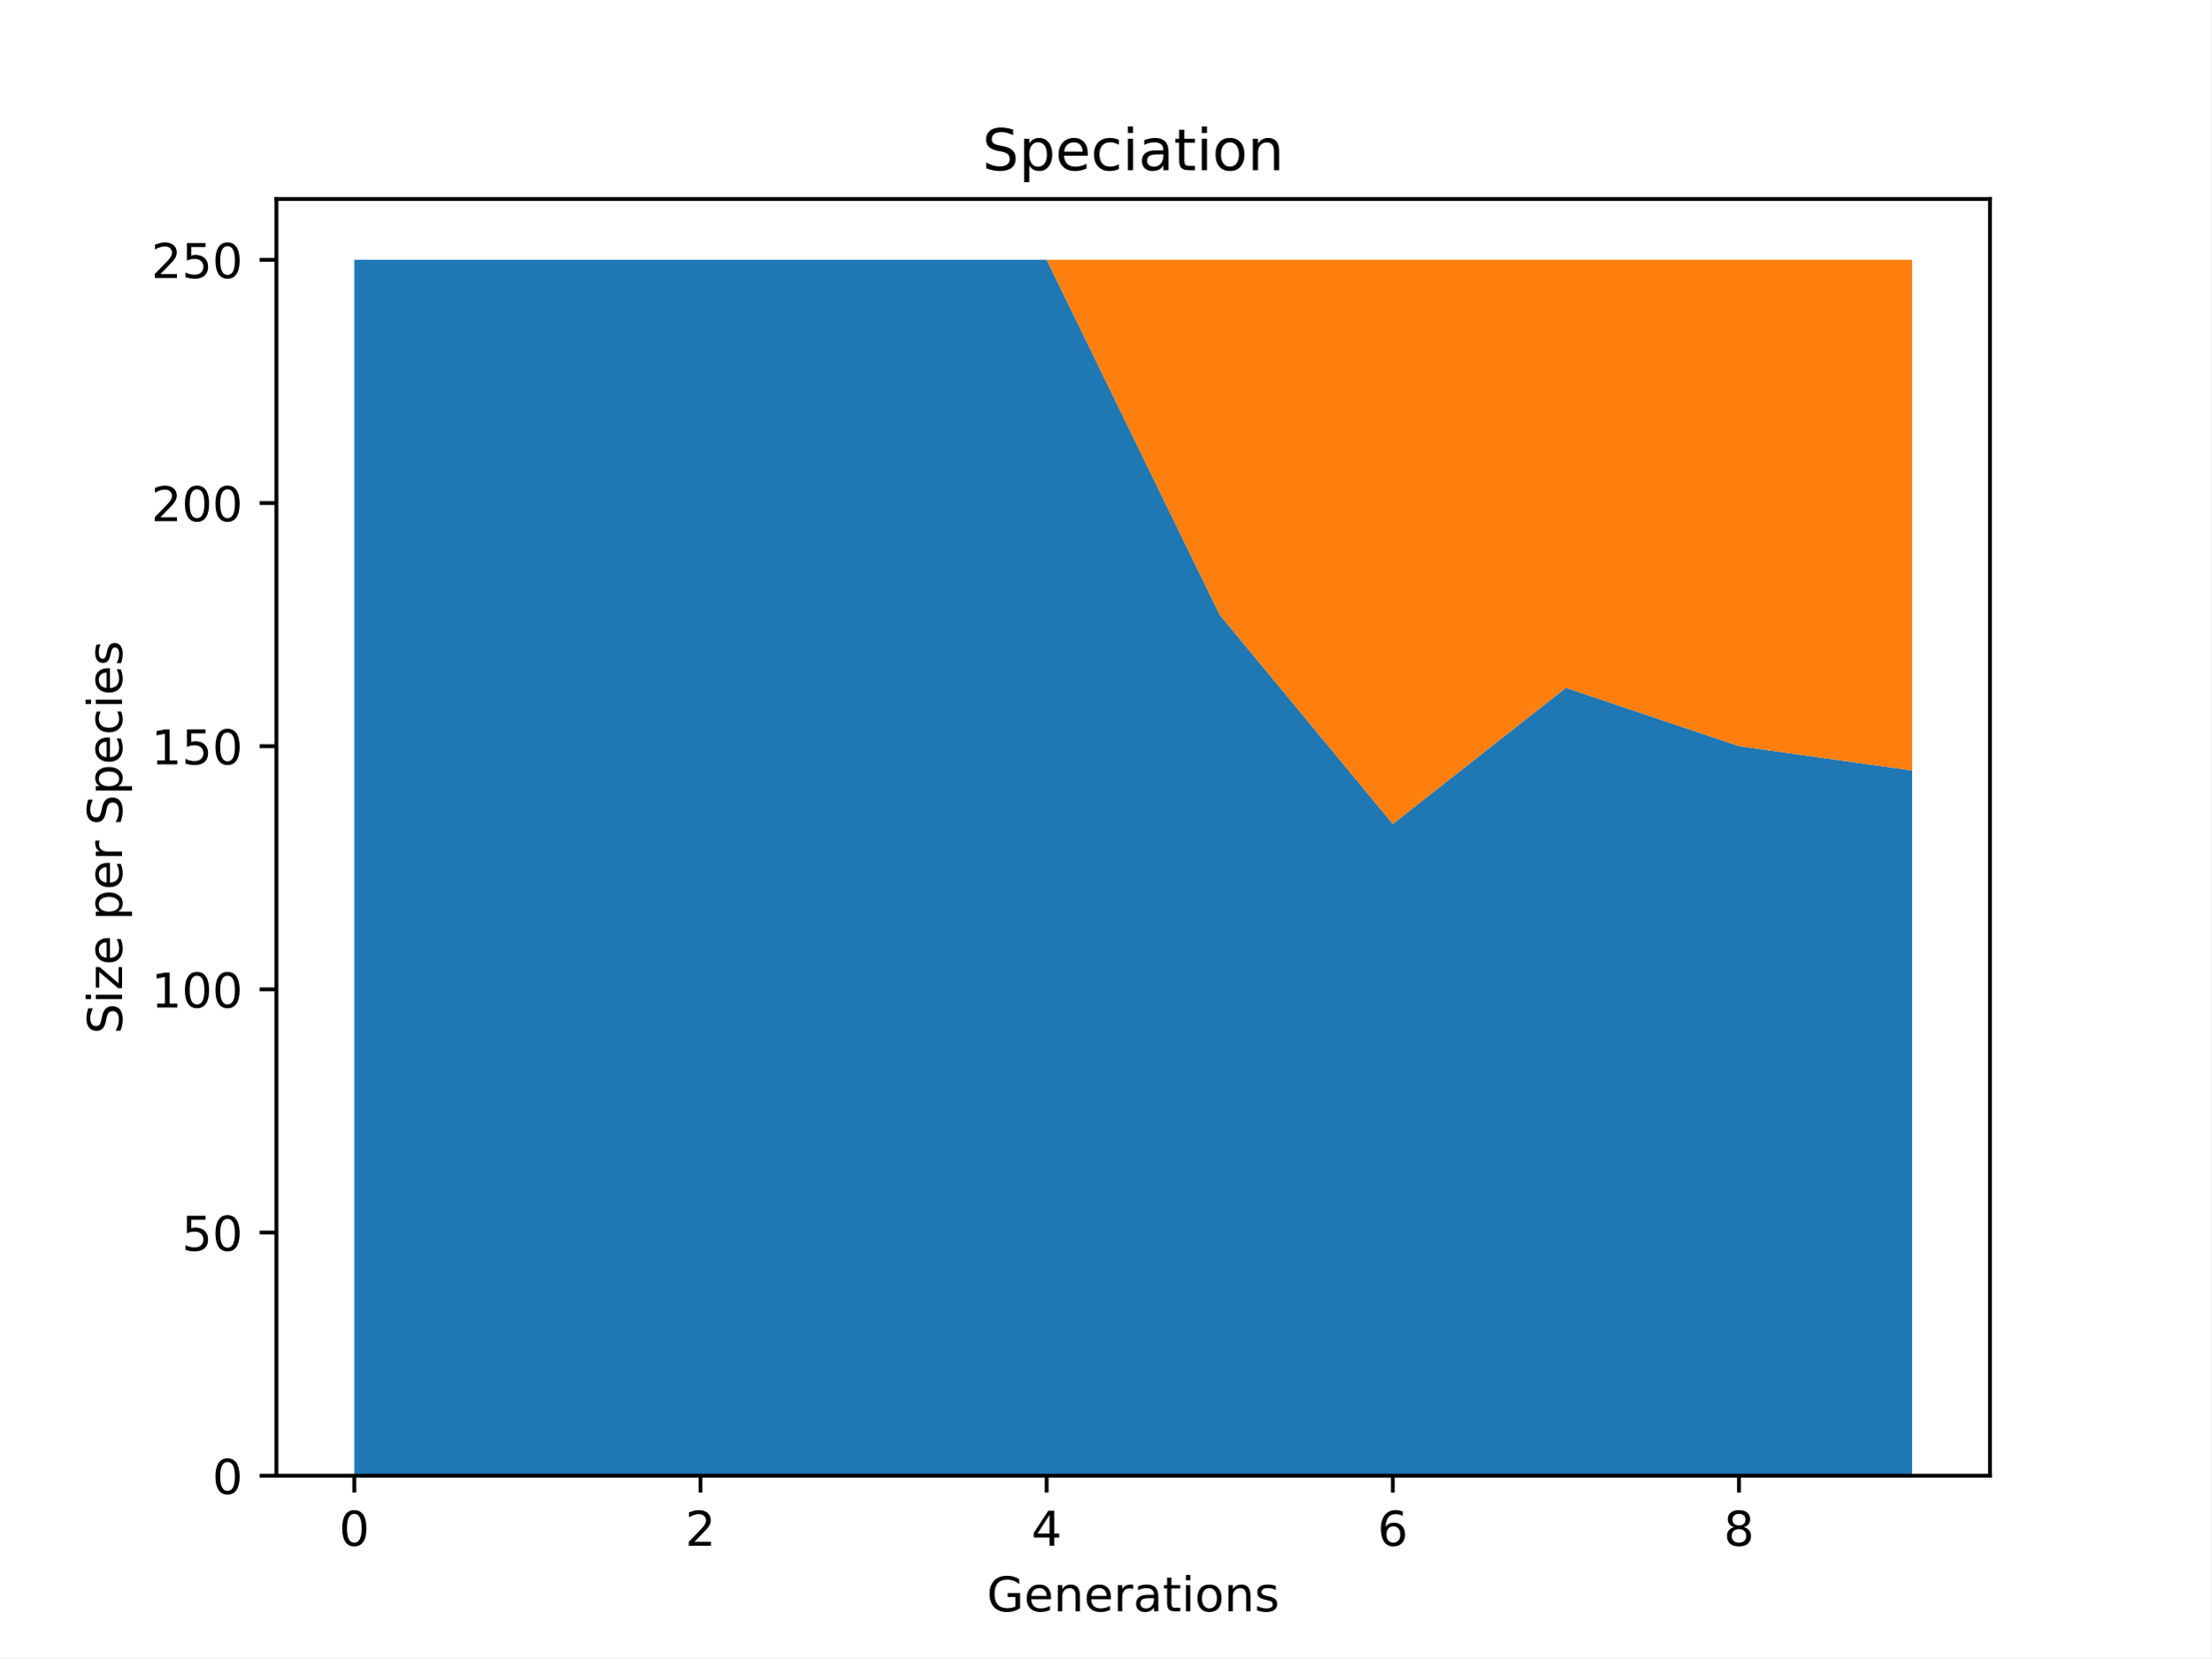
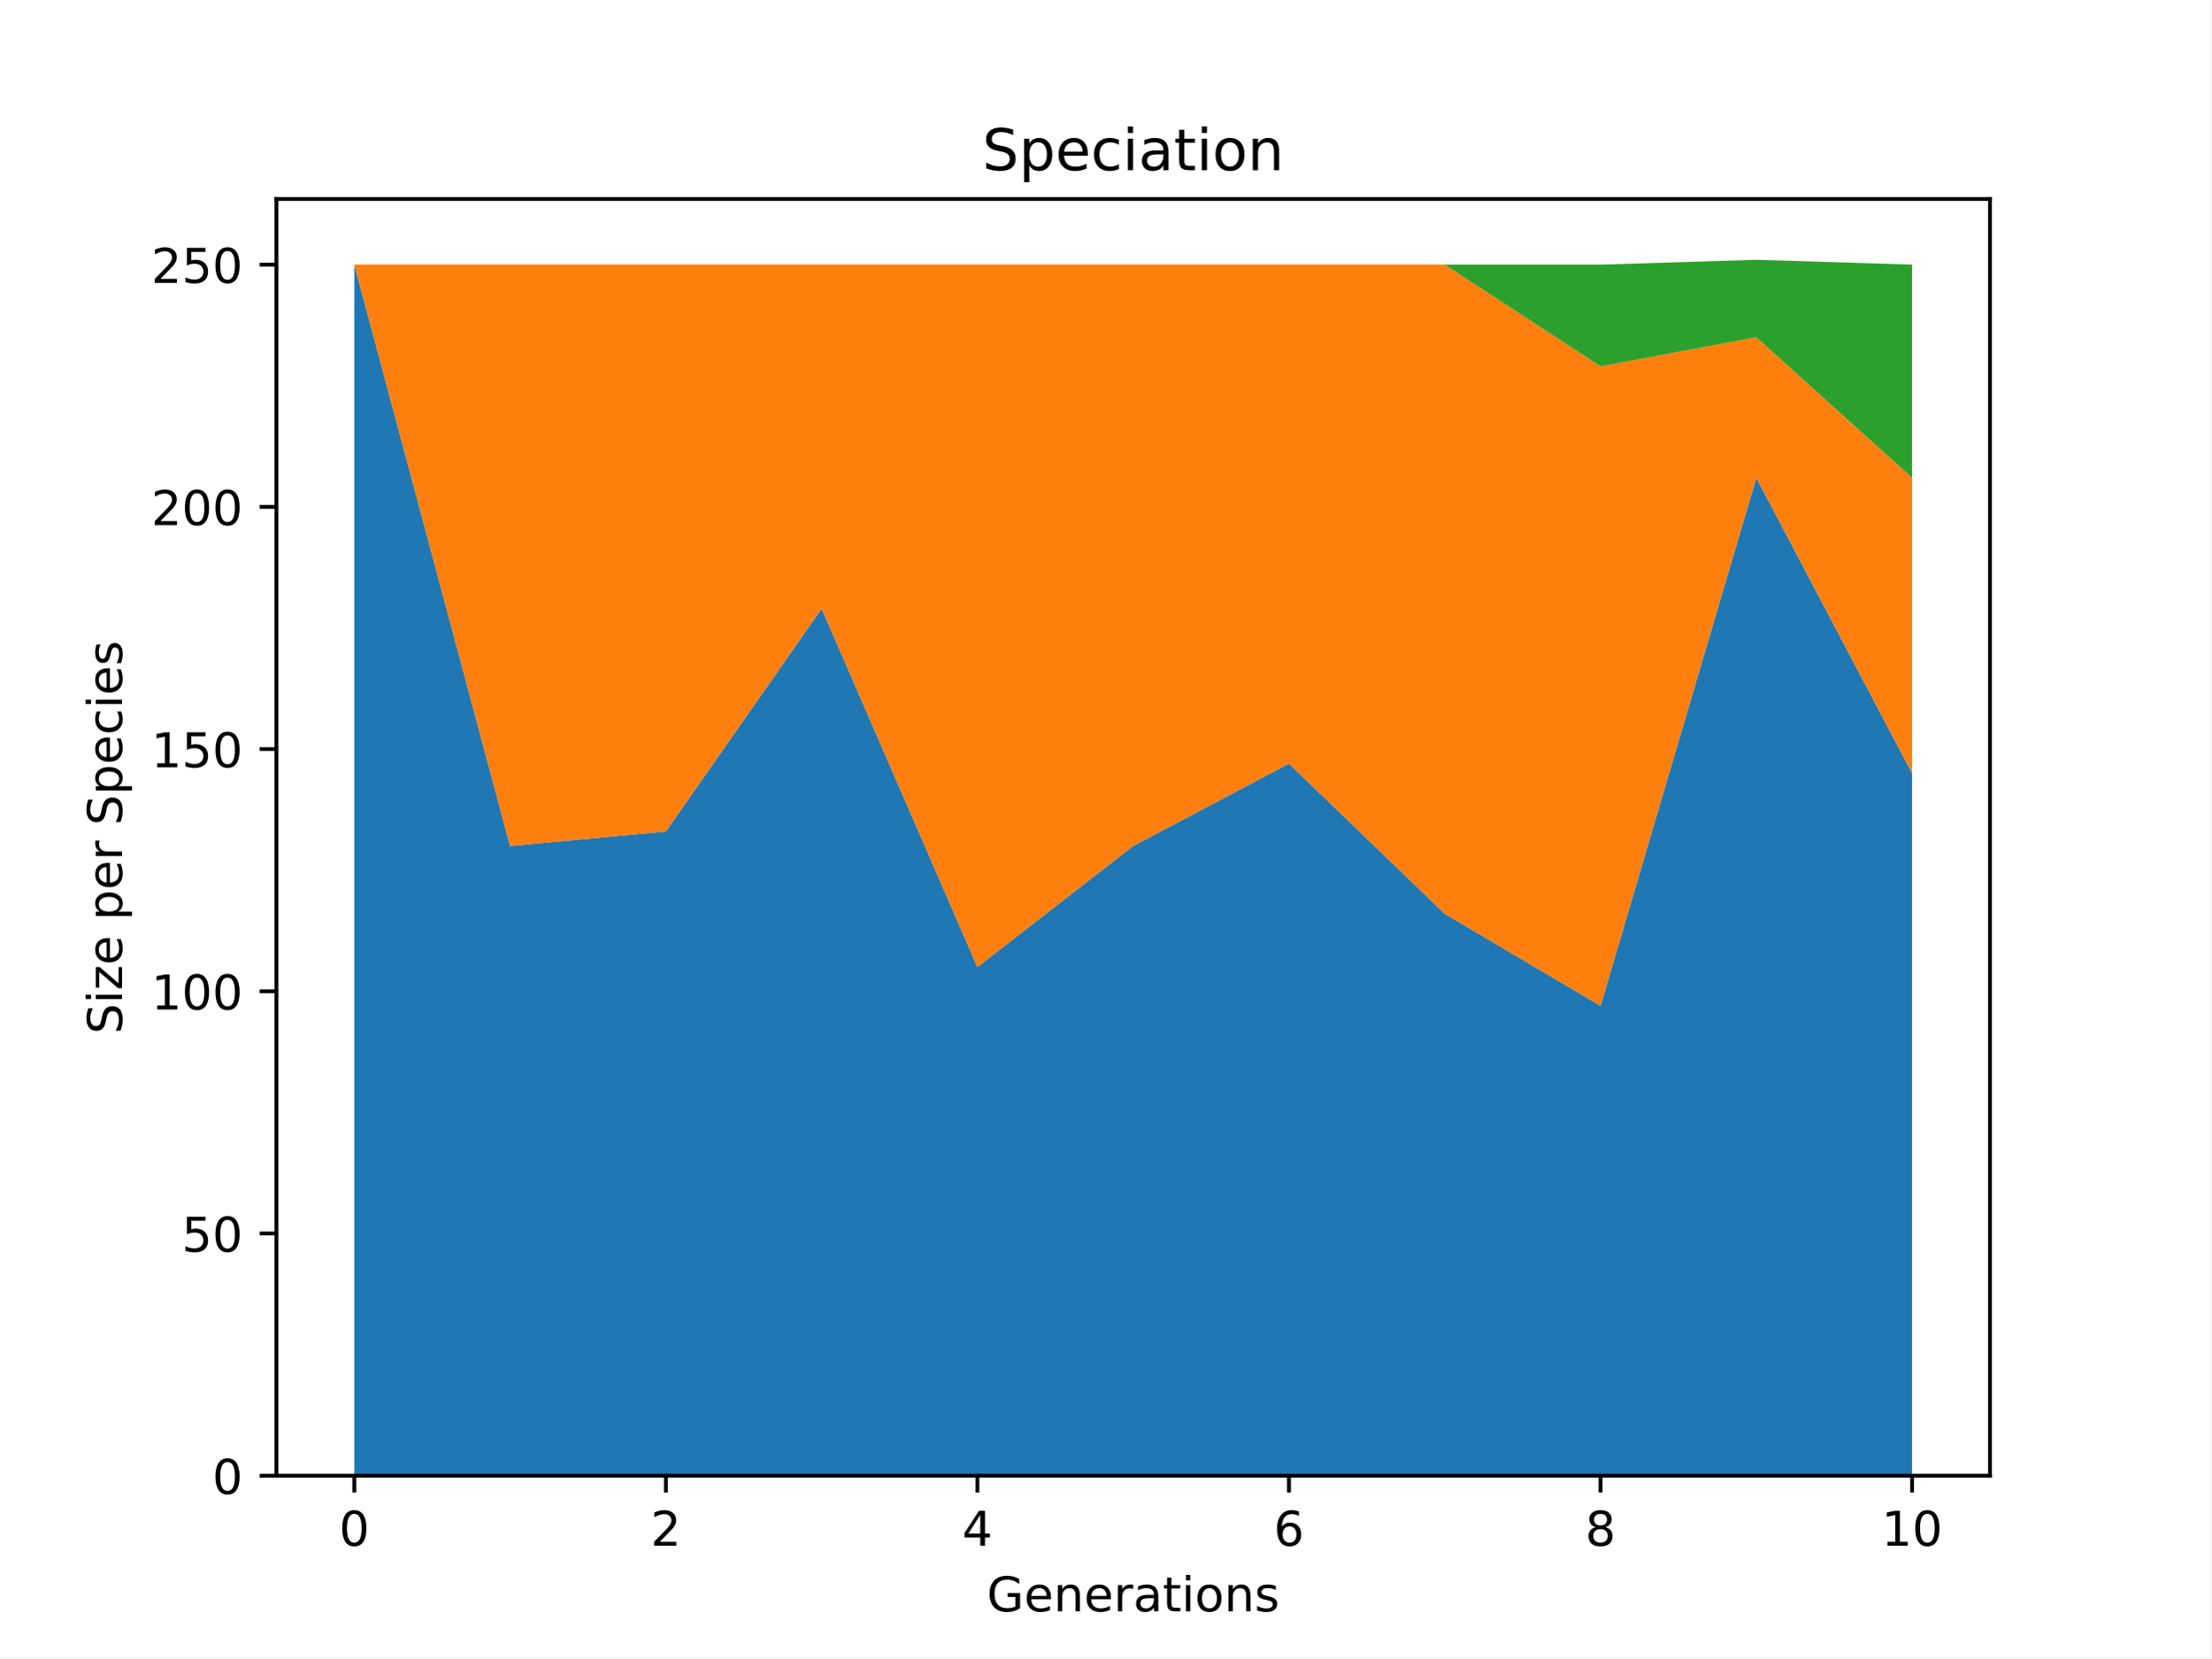
<svg xmlns="http://www.w3.org/2000/svg" xmlns:xlink="http://www.w3.org/1999/xlink" height="345.6pt" version="1.1" viewBox="0 0 460.8 345.6" width="460.8pt">
  <defs>
    <style type="text/css">*{stroke-linecap:butt;stroke-linejoin:round;}</style>
  </defs>
  <g id="figure_1">
    <g id="patch_1">
      <path d="M 0 345.6  L 460.8 345.6  L 460.8 0  L 0 0  z " style="fill:#ffffff;" />
    </g>
    <g id="axes_1">
      <g id="patch_2">
        <path d="M 57.6 307.584  L 414.72 307.584  L 414.72 41.472  L 57.6 41.472  z " style="fill:#ffffff;" />
      </g>
      <g id="PolyCollection_1">
-         <path clip-path="url(#pde741b2b13)" d="M 73.833 54.144  L 73.833 307.584  L 109.905 307.584  L 145.978 307.584  L 182.051 307.584  L 218.124 307.584  L 254.196 307.584  L 290.269 307.584  L 326.342 307.584  L 362.415 307.584  L 398.487 307.584  L 398.487 160.589  L 398.487 160.589  L 362.415 155.52  L 326.342 143.355  L 290.269 171.74  L 254.196 128.148  L 218.124 54.144  L 182.051 54.144  L 145.978 54.144  L 109.905 54.144  L 73.833 54.144  z " style="fill:#1f77b4;" />
+         <path clip-path="url(#pfbee360bfa)" d="M 73.833 55.154  L 73.833 307.584  L 106.298 307.584  L 138.764 307.584  L 171.229 307.584  L 203.695 307.584  L 236.16 307.584  L 268.625 307.584  L 301.091 307.584  L 333.556 307.584  L 366.022 307.584  L 398.487 307.584  L 398.487 161.174  L 398.487 161.174  L 366.022 99.581  L 333.556 209.641  L 301.091 190.456  L 268.625 159.155  L 236.16 176.32  L 203.695 201.563  L 171.229 126.844  L 138.764 173.291  L 106.298 176.32  L 73.833 55.154  z " style="fill:#1f77b4;" />
      </g>
      <g id="PolyCollection_2">
-         <path clip-path="url(#pde741b2b13)" d="M 73.833 54.144  L 73.833 54.144  L 109.905 54.144  L 145.978 54.144  L 182.051 54.144  L 218.124 54.144  L 254.196 128.148  L 290.269 171.74  L 326.342 143.355  L 362.415 155.52  L 398.487 160.589  L 398.487 54.144  L 398.487 54.144  L 362.415 54.144  L 326.342 54.144  L 290.269 54.144  L 254.196 54.144  L 218.124 54.144  L 182.051 54.144  L 145.978 54.144  L 109.905 54.144  L 73.833 54.144  z " style="fill:#ff7f0e;" />
+         <path clip-path="url(#pfbee360bfa)" d="M 73.833 55.154  L 73.833 55.154  L 106.298 176.32  L 138.764 173.291  L 171.229 126.844  L 203.695 201.563  L 236.16 176.32  L 268.625 159.155  L 301.091 190.456  L 333.556 209.641  L 366.022 99.581  L 398.487 161.174  L 398.487 99.581  L 398.487 99.581  L 366.022 70.3  L 333.556 76.358  L 301.091 55.154  L 268.625 55.154  L 236.16 55.154  L 203.695 55.154  L 171.229 55.154  L 138.764 55.154  L 106.298 55.154  L 73.833 55.154  z " style="fill:#ff7f0e;" />
+       </g>
+       <g id="PolyCollection_3">
+         <path clip-path="url(#pfbee360bfa)" d="M 73.833 55.154  L 73.833 55.154  L 106.298 55.154  L 138.764 55.154  L 171.229 55.154  L 203.695 55.154  L 236.16 55.154  L 268.625 55.154  L 301.091 55.154  L 333.556 76.358  L 366.022 70.3  L 398.487 99.581  L 398.487 55.154  L 398.487 55.154  L 366.022 54.144  L 333.556 55.154  L 301.091 55.154  L 268.625 55.154  L 236.16 55.154  L 203.695 55.154  L 171.229 55.154  L 138.764 55.154  L 106.298 55.154  L 73.833 55.154  z " style="fill:#2ca02c;" />
      </g>
      <g id="matplotlib.axis_1">
        <g id="xtick_1">
          <g id="line2d_1">
            <defs>
-               <path d="M 0 0  L 0 3.5  " id="me9ecb59b6e" style="stroke:#000000;stroke-width:0.8;" />
-             </defs>
-             <g>
-               <use style="stroke:#000000;stroke-width:0.8;" x="73.833" xlink:href="#me9ecb59b6e" y="307.584" />
+               <path d="M 0 0  L 0 3.5  " id="m54281fe380" style="stroke:#000000;stroke-width:0.8;" />
+             </defs>
+             <g>
+               <use style="stroke:#000000;stroke-width:0.8;" x="73.833" xlink:href="#m54281fe380" y="307.584" />
            </g>
          </g>
          <g id="text_1">
            <g transform="translate(70.65148 322.1824)scale(0.1 -0.1)">
              <defs>
                <path d="M 2034 4250  Q 1547 4250 1301 3770  Q 1056 3291 1056 2328  Q 1056 1369 1301 889  Q 1547 409 2034 409  Q 2525 409 2770 889  Q 3016 1369 3016 2328  Q 3016 3291 2770 3770  Q 2525 4250 2034 4250  z M 2034 4750  Q 2819 4750 3233 4129  Q 3647 3509 3647 2328  Q 3647 1150 3233 529  Q 2819 -91 2034 -91  Q 1250 -91 836 529  Q 422 1150 422 2328  Q 422 3509 836 4129  Q 1250 4750 2034 4750  z " id="DejaVuSans-30" transform="scale(0.015625)" />
              </defs>
              <use xlink:href="#DejaVuSans-30" />
            </g>
          </g>
        </g>
        <g id="xtick_2">
          <g id="line2d_2">
            <g>
-               <use style="stroke:#000000;stroke-width:0.8;" x="145.978" xlink:href="#me9ecb59b6e" y="307.584" />
+               <use style="stroke:#000000;stroke-width:0.8;" x="138.764" xlink:href="#m54281fe380" y="307.584" />
            </g>
          </g>
          <g id="text_2">
-             <g transform="translate(142.7969 322.1824)scale(0.1 -0.1)">
+             <g transform="translate(135.5824 322.1824)scale(0.1 -0.1)">
              <defs>
                <path d="M 1228 531  L 3431 531  L 3431 0  L 469 0  L 469 531  Q 828 903 1448 1529  Q 2069 2156 2228 2338  Q 2531 2678 2651 2914  Q 2772 3150 2772 3378  Q 2772 3750 2511 3984  Q 2250 4219 1831 4219  Q 1534 4219 1204 4116  Q 875 4013 500 3803  L 500 4441  Q 881 4594 1212 4672  Q 1544 4750 1819 4750  Q 2544 4750 2975 4387  Q 3406 4025 3406 3419  Q 3406 3131 3298 2873  Q 3191 2616 2906 2266  Q 2828 2175 2409 1742  Q 1991 1309 1228 531  z " id="DejaVuSans-32" transform="scale(0.015625)" />
              </defs>
              <use xlink:href="#DejaVuSans-32" />
            </g>
          </g>
        </g>
        <g id="xtick_3">
          <g id="line2d_3">
            <g>
-               <use style="stroke:#000000;stroke-width:0.8;" x="218.124" xlink:href="#me9ecb59b6e" y="307.584" />
+               <use style="stroke:#000000;stroke-width:0.8;" x="203.695" xlink:href="#m54281fe380" y="307.584" />
            </g>
          </g>
          <g id="text_3">
-             <g transform="translate(214.9424 322.1824)scale(0.1 -0.1)">
+             <g transform="translate(200.5133 322.1824)scale(0.1 -0.1)">
              <defs>
                <path d="M 2419 4116  L 825 1625  L 2419 1625  L 2419 4116  z M 2253 4666  L 3047 4666  L 3047 1625  L 3713 1625  L 3713 1100  L 3047 1100  L 3047 0  L 2419 0  L 2419 1100  L 313 1100  L 313 1709  L 2253 4666  z " id="DejaVuSans-34" transform="scale(0.015625)" />
              </defs>
              <use xlink:href="#DejaVuSans-34" />
            </g>
          </g>
        </g>
        <g id="xtick_4">
          <g id="line2d_4">
            <g>
-               <use style="stroke:#000000;stroke-width:0.8;" x="290.269" xlink:href="#me9ecb59b6e" y="307.584" />
+               <use style="stroke:#000000;stroke-width:0.8;" x="268.625" xlink:href="#m54281fe380" y="307.584" />
            </g>
          </g>
          <g id="text_4">
-             <g transform="translate(287.0878 322.1824)scale(0.1 -0.1)">
+             <g transform="translate(265.4442 322.1824)scale(0.1 -0.1)">
              <defs>
                <path d="M 2113 2584  Q 1688 2584 1439 2293  Q 1191 2003 1191 1497  Q 1191 994 1439 701  Q 1688 409 2113 409  Q 2538 409 2786 701  Q 3034 994 3034 1497  Q 3034 2003 2786 2293  Q 2538 2584 2113 2584  z M 3366 4563  L 3366 3988  Q 3128 4100 2886 4159  Q 2644 4219 2406 4219  Q 1781 4219 1451 3797  Q 1122 3375 1075 2522  Q 1259 2794 1537 2939  Q 1816 3084 2150 3084  Q 2853 3084 3261 2657  Q 3669 2231 3669 1497  Q 3669 778 3244 343  Q 2819 -91 2113 -91  Q 1303 -91 875 529  Q 447 1150 447 2328  Q 447 3434 972 4092  Q 1497 4750 2381 4750  Q 2619 4750 2861 4703  Q 3103 4656 3366 4563  z " id="DejaVuSans-36" transform="scale(0.015625)" />
              </defs>
              <use xlink:href="#DejaVuSans-36" />
            </g>
          </g>
        </g>
        <g id="xtick_5">
          <g id="line2d_5">
            <g>
-               <use style="stroke:#000000;stroke-width:0.8;" x="362.415" xlink:href="#me9ecb59b6e" y="307.584" />
+               <use style="stroke:#000000;stroke-width:0.8;" x="333.556" xlink:href="#m54281fe380" y="307.584" />
            </g>
          </g>
          <g id="text_5">
-             <g transform="translate(359.2333 322.1824)scale(0.1 -0.1)">
+             <g transform="translate(330.3751 322.1824)scale(0.1 -0.1)">
              <defs>
                <path d="M 2034 2216  Q 1584 2216 1326 1975  Q 1069 1734 1069 1313  Q 1069 891 1326 650  Q 1584 409 2034 409  Q 2484 409 2743 651  Q 3003 894 3003 1313  Q 3003 1734 2745 1975  Q 2488 2216 2034 2216  z M 1403 2484  Q 997 2584 770 2862  Q 544 3141 544 3541  Q 544 4100 942 4425  Q 1341 4750 2034 4750  Q 2731 4750 3128 4425  Q 3525 4100 3525 3541  Q 3525 3141 3298 2862  Q 3072 2584 2669 2484  Q 3125 2378 3379 2068  Q 3634 1759 3634 1313  Q 3634 634 3220 271  Q 2806 -91 2034 -91  Q 1263 -91 848 271  Q 434 634 434 1313  Q 434 1759 690 2068  Q 947 2378 1403 2484  z M 1172 3481  Q 1172 3119 1398 2916  Q 1625 2713 2034 2713  Q 2441 2713 2670 2916  Q 2900 3119 2900 3481  Q 2900 3844 2670 4047  Q 2441 4250 2034 4250  Q 1625 4250 1398 4047  Q 1172 3844 1172 3481  z " id="DejaVuSans-38" transform="scale(0.015625)" />
              </defs>
              <use xlink:href="#DejaVuSans-38" />
            </g>
          </g>
        </g>
-         <g id="text_6">
+         <g id="xtick_6">
+           <g id="line2d_6">
+             <g>
+               <use style="stroke:#000000;stroke-width:0.8;" x="398.487" xlink:href="#m54281fe380" y="307.584" />
+             </g>
+           </g>
+           <g id="text_6">
+             <g transform="translate(392.1248 322.1824)scale(0.1 -0.1)">
+               <defs>
+                 <path d="M 794 531  L 1825 531  L 1825 4091  L 703 3866  L 703 4441  L 1819 4666  L 2450 4666  L 2450 531  L 3481 531  L 3481 0  L 794 0  L 794 531  z " id="DejaVuSans-31" transform="scale(0.015625)" />
+               </defs>
+               <use xlink:href="#DejaVuSans-31" />
+               <use x="63.623" xlink:href="#DejaVuSans-30" />
+             </g>
+           </g>
+         </g>
+         <g id="text_7">
          <g transform="translate(205.6623 335.8606)scale(0.1 -0.1)">
            <defs>
              <path d="M 3809 666  L 3809 1919  L 2778 1919  L 2778 2438  L 4434 2438  L 4434 434  Q 4069 175 3628 42  Q 3188 -91 2688 -91  Q 1594 -91 976 548  Q 359 1188 359 2328  Q 359 3472 976 4111  Q 1594 4750 2688 4750  Q 3144 4750 3555 4637  Q 3966 4525 4313 4306  L 4313 3634  Q 3963 3931 3569 4081  Q 3175 4231 2741 4231  Q 1884 4231 1454 3753  Q 1025 3275 1025 2328  Q 1025 1384 1454 906  Q 1884 428 2741 428  Q 3075 428 3337 486  Q 3600 544 3809 666  z " id="DejaVuSans-47" transform="scale(0.015625)" />
              <path d="M 3597 1894  L 3597 1613  L 953 1613  Q 991 1019 1311 708  Q 1631 397 2203 397  Q 2534 397 2845 478  Q 3156 559 3463 722  L 3463 178  Q 3153 47 2828 -22  Q 2503 -91 2169 -91  Q 1331 -91 842 396  Q 353 884 353 1716  Q 353 2575 817 3079  Q 1281 3584 2069 3584  Q 2775 3584 3186 3129  Q 3597 2675 3597 1894  z M 3022 2063  Q 3016 2534 2758 2815  Q 2500 3097 2075 3097  Q 1594 3097 1305 2825  Q 1016 2553 972 2059  L 3022 2063  z " id="DejaVuSans-65" transform="scale(0.015625)" />
              <path d="M 3513 2113  L 3513 0  L 2938 0  L 2938 2094  Q 2938 2591 2744 2837  Q 2550 3084 2163 3084  Q 1697 3084 1428 2787  Q 1159 2491 1159 1978  L 1159 0  L 581 0  L 581 3500  L 1159 3500  L 1159 2956  Q 1366 3272 1645 3428  Q 1925 3584 2291 3584  Q 2894 3584 3203 3211  Q 3513 2838 3513 2113  z " id="DejaVuSans-6e" transform="scale(0.015625)" />
              <path d="M 2631 2963  Q 2534 3019 2420 3045  Q 2306 3072 2169 3072  Q 1681 3072 1420 2755  Q 1159 2438 1159 1844  L 1159 0  L 581 0  L 581 3500  L 1159 3500  L 1159 2956  Q 1341 3275 1631 3429  Q 1922 3584 2338 3584  Q 2397 3584 2469 3576  Q 2541 3569 2628 3553  L 2631 2963  z " id="DejaVuSans-72" transform="scale(0.015625)" />
              <path d="M 2194 1759  Q 1497 1759 1228 1600  Q 959 1441 959 1056  Q 959 750 1161 570  Q 1363 391 1709 391  Q 2188 391 2477 730  Q 2766 1069 2766 1631  L 2766 1759  L 2194 1759  z M 3341 1997  L 3341 0  L 2766 0  L 2766 531  Q 2569 213 2275 61  Q 1981 -91 1556 -91  Q 1019 -91 701 211  Q 384 513 384 1019  Q 384 1609 779 1909  Q 1175 2209 1959 2209  L 2766 2209  L 2766 2266  Q 2766 2663 2505 2880  Q 2244 3097 1772 3097  Q 1472 3097 1187 3025  Q 903 2953 641 2809  L 641 3341  Q 956 3463 1253 3523  Q 1550 3584 1831 3584  Q 2591 3584 2966 3190  Q 3341 2797 3341 1997  z " id="DejaVuSans-61" transform="scale(0.015625)" />
              <path d="M 1172 4494  L 1172 3500  L 2356 3500  L 2356 3053  L 1172 3053  L 1172 1153  Q 1172 725 1289 603  Q 1406 481 1766 481  L 2356 481  L 2356 0  L 1766 0  Q 1100 0 847 248  Q 594 497 594 1153  L 594 3053  L 172 3053  L 172 3500  L 594 3500  L 594 4494  L 1172 4494  z " id="DejaVuSans-74" transform="scale(0.015625)" />
              <path d="M 603 3500  L 1178 3500  L 1178 0  L 603 0  L 603 3500  z M 603 4863  L 1178 4863  L 1178 4134  L 603 4134  L 603 4863  z " id="DejaVuSans-69" transform="scale(0.015625)" />
              <path d="M 1959 3097  Q 1497 3097 1228 2736  Q 959 2375 959 1747  Q 959 1119 1226 758  Q 1494 397 1959 397  Q 2419 397 2687 759  Q 2956 1122 2956 1747  Q 2956 2369 2687 2733  Q 2419 3097 1959 3097  z M 1959 3584  Q 2709 3584 3137 3096  Q 3566 2609 3566 1747  Q 3566 888 3137 398  Q 2709 -91 1959 -91  Q 1206 -91 779 398  Q 353 888 353 1747  Q 353 2609 779 3096  Q 1206 3584 1959 3584  z " id="DejaVuSans-6f" transform="scale(0.015625)" />
              <path d="M 2834 3397  L 2834 2853  Q 2591 2978 2328 3040  Q 2066 3103 1784 3103  Q 1356 3103 1142 2972  Q 928 2841 928 2578  Q 928 2378 1081 2264  Q 1234 2150 1697 2047  L 1894 2003  Q 2506 1872 2764 1633  Q 3022 1394 3022 966  Q 3022 478 2636 193  Q 2250 -91 1575 -91  Q 1294 -91 989 -36  Q 684 19 347 128  L 347 722  Q 666 556 975 473  Q 1284 391 1588 391  Q 1994 391 2212 530  Q 2431 669 2431 922  Q 2431 1156 2273 1281  Q 2116 1406 1581 1522  L 1381 1569  Q 847 1681 609 1914  Q 372 2147 372 2553  Q 372 3047 722 3315  Q 1072 3584 1716 3584  Q 2034 3584 2315 3537  Q 2597 3491 2834 3397  z " id="DejaVuSans-73" transform="scale(0.015625)" />
            </defs>
            <use xlink:href="#DejaVuSans-47" />
            <use x="77.49" xlink:href="#DejaVuSans-65" />
            <use x="139.014" xlink:href="#DejaVuSans-6e" />
            <use x="202.393" xlink:href="#DejaVuSans-65" />
            <use x="263.916" xlink:href="#DejaVuSans-72" />
            <use x="305.029" xlink:href="#DejaVuSans-61" />
            <use x="366.309" xlink:href="#DejaVuSans-74" />
            <use x="405.518" xlink:href="#DejaVuSans-69" />
            <use x="433.301" xlink:href="#DejaVuSans-6f" />
            <use x="494.482" xlink:href="#DejaVuSans-6e" />
            <use x="557.861" xlink:href="#DejaVuSans-73" />
          </g>
        </g>
      </g>
      <g id="matplotlib.axis_2">
        <g id="ytick_1">
-           <g id="line2d_6">
-             <defs>
-               <path d="M 0 0  L -3.5 0  " id="m66903ce757" style="stroke:#000000;stroke-width:0.8;" />
-             </defs>
-             <g>
-               <use style="stroke:#000000;stroke-width:0.8;" x="57.6" xlink:href="#m66903ce757" y="307.584" />
-             </g>
-           </g>
-           <g id="text_7">
+           <g id="line2d_7">
+             <defs>
+               <path d="M 0 0  L -3.5 0  " id="m352d22ae91" style="stroke:#000000;stroke-width:0.8;" />
+             </defs>
+             <g>
+               <use style="stroke:#000000;stroke-width:0.8;" x="57.6" xlink:href="#m352d22ae91" y="307.584" />
+             </g>
+           </g>
+           <g id="text_8">
            <g transform="translate(44.2375 311.3832)scale(0.1 -0.1)">
              <use xlink:href="#DejaVuSans-30" />
            </g>
          </g>
        </g>
        <g id="ytick_2">
-           <g id="line2d_7">
-             <g>
-               <use style="stroke:#000000;stroke-width:0.8;" x="57.6" xlink:href="#m66903ce757" y="256.896" />
-             </g>
-           </g>
-           <g id="text_8">
-             <g transform="translate(37.875 260.6952)scale(0.1 -0.1)">
+           <g id="line2d_8">
+             <g>
+               <use style="stroke:#000000;stroke-width:0.8;" x="57.6" xlink:href="#m352d22ae91" y="257.098" />
+             </g>
+           </g>
+           <g id="text_9">
+             <g transform="translate(37.875 260.8972)scale(0.1 -0.1)">
              <defs>
                <path d="M 691 4666  L 3169 4666  L 3169 4134  L 1269 4134  L 1269 2991  Q 1406 3038 1543 3061  Q 1681 3084 1819 3084  Q 2600 3084 3056 2656  Q 3513 2228 3513 1497  Q 3513 744 3044 326  Q 2575 -91 1722 -91  Q 1428 -91 1123 -41  Q 819 9 494 109  L 494 744  Q 775 591 1075 516  Q 1375 441 1709 441  Q 2250 441 2565 725  Q 2881 1009 2881 1497  Q 2881 1984 2565 2268  Q 2250 2553 1709 2553  Q 1456 2553 1204 2497  Q 953 2441 691 2322  L 691 4666  z " id="DejaVuSans-35" transform="scale(0.015625)" />
              </defs>
              <use xlink:href="#DejaVuSans-35" />
              <use x="63.623" xlink:href="#DejaVuSans-30" />
            </g>
          </g>
        </g>
        <g id="ytick_3">
-           <g id="line2d_8">
-             <g>
-               <use style="stroke:#000000;stroke-width:0.8;" x="57.6" xlink:href="#m66903ce757" y="206.208" />
-             </g>
-           </g>
-           <g id="text_9">
-             <g transform="translate(31.5125 210.0072)scale(0.1 -0.1)">
-               <defs>
-                 <path d="M 794 531  L 1825 531  L 1825 4091  L 703 3866  L 703 4441  L 1819 4666  L 2450 4666  L 2450 531  L 3481 531  L 3481 0  L 794 0  L 794 531  z " id="DejaVuSans-31" transform="scale(0.015625)" />
-               </defs>
+           <g id="line2d_9">
+             <g>
+               <use style="stroke:#000000;stroke-width:0.8;" x="57.6" xlink:href="#m352d22ae91" y="206.612" />
+             </g>
+           </g>
+           <g id="text_10">
+             <g transform="translate(31.5125 210.4111)scale(0.1 -0.1)">
              <use xlink:href="#DejaVuSans-31" />
              <use x="63.623" xlink:href="#DejaVuSans-30" />
              <use x="127.246" xlink:href="#DejaVuSans-30" />
            </g>
          </g>
        </g>
        <g id="ytick_4">
-           <g id="line2d_9">
-             <g>
-               <use style="stroke:#000000;stroke-width:0.8;" x="57.6" xlink:href="#m66903ce757" y="155.52" />
-             </g>
-           </g>
-           <g id="text_10">
-             <g transform="translate(31.5125 159.3192)scale(0.1 -0.1)">
+           <g id="line2d_10">
+             <g>
+               <use style="stroke:#000000;stroke-width:0.8;" x="57.6" xlink:href="#m352d22ae91" y="156.126" />
+             </g>
+           </g>
+           <g id="text_11">
+             <g transform="translate(31.5125 159.9251)scale(0.1 -0.1)">
              <use xlink:href="#DejaVuSans-31" />
              <use x="63.623" xlink:href="#DejaVuSans-35" />
              <use x="127.246" xlink:href="#DejaVuSans-30" />
            </g>
          </g>
        </g>
        <g id="ytick_5">
-           <g id="line2d_10">
-             <g>
-               <use style="stroke:#000000;stroke-width:0.8;" x="57.6" xlink:href="#m66903ce757" y="104.832" />
-             </g>
-           </g>
-           <g id="text_11">
-             <g transform="translate(31.5125 108.6312)scale(0.1 -0.1)">
+           <g id="line2d_11">
+             <g>
+               <use style="stroke:#000000;stroke-width:0.8;" x="57.6" xlink:href="#m352d22ae91" y="105.64" />
+             </g>
+           </g>
+           <g id="text_12">
+             <g transform="translate(31.5125 109.439)scale(0.1 -0.1)">
              <use xlink:href="#DejaVuSans-32" />
              <use x="63.623" xlink:href="#DejaVuSans-30" />
              <use x="127.246" xlink:href="#DejaVuSans-30" />
            </g>
          </g>
        </g>
        <g id="ytick_6">
-           <g id="line2d_11">
-             <g>
-               <use style="stroke:#000000;stroke-width:0.8;" x="57.6" xlink:href="#m66903ce757" y="54.144" />
-             </g>
-           </g>
-           <g id="text_12">
-             <g transform="translate(31.5125 57.94322)scale(0.1 -0.1)">
+           <g id="line2d_12">
+             <g>
+               <use style="stroke:#000000;stroke-width:0.8;" x="57.6" xlink:href="#m352d22ae91" y="55.154" />
+             </g>
+           </g>
+           <g id="text_13">
+             <g transform="translate(31.5125 58.95294)scale(0.1 -0.1)">
              <use xlink:href="#DejaVuSans-32" />
              <use x="63.623" xlink:href="#DejaVuSans-35" />
              <use x="127.246" xlink:href="#DejaVuSans-30" />
            </g>
          </g>
        </g>
-         <g id="text_13">
+         <g id="text_14">
          <g transform="translate(25.43281 215.521)rotate(-90)scale(0.1 -0.1)">
            <defs>
              <path d="M 3425 4513  L 3425 3897  Q 3066 4069 2747 4153  Q 2428 4238 2131 4238  Q 1616 4238 1336 4038  Q 1056 3838 1056 3469  Q 1056 3159 1242 3001  Q 1428 2844 1947 2747  L 2328 2669  Q 3034 2534 3370 2195  Q 3706 1856 3706 1288  Q 3706 609 3251 259  Q 2797 -91 1919 -91  Q 1588 -91 1214 -16  Q 841 59 441 206  L 441 856  Q 825 641 1194 531  Q 1563 422 1919 422  Q 2459 422 2753 634  Q 3047 847 3047 1241  Q 3047 1584 2836 1778  Q 2625 1972 2144 2069  L 1759 2144  Q 1053 2284 737 2584  Q 422 2884 422 3419  Q 422 4038 858 4394  Q 1294 4750 2059 4750  Q 2388 4750 2728 4690  Q 3069 4631 3425 4513  z " id="DejaVuSans-53" transform="scale(0.015625)" />
              <path d="M 353 3500  L 3084 3500  L 3084 2975  L 922 459  L 3084 459  L 3084 0  L 275 0  L 275 525  L 2438 3041  L 353 3041  L 353 3500  z " id="DejaVuSans-7a" transform="scale(0.015625)" />
              <path id="DejaVuSans-20" transform="scale(0.015625)" />
              <path d="M 1159 525  L 1159 -1331  L 581 -1331  L 581 3500  L 1159 3500  L 1159 2969  Q 1341 3281 1617 3432  Q 1894 3584 2278 3584  Q 2916 3584 3314 3078  Q 3713 2572 3713 1747  Q 3713 922 3314 415  Q 2916 -91 2278 -91  Q 1894 -91 1617 61  Q 1341 213 1159 525  z M 3116 1747  Q 3116 2381 2855 2742  Q 2594 3103 2138 3103  Q 1681 3103 1420 2742  Q 1159 2381 1159 1747  Q 1159 1113 1420 752  Q 1681 391 2138 391  Q 2594 391 2855 752  Q 3116 1113 3116 1747  z " id="DejaVuSans-70" transform="scale(0.015625)" />
              <path d="M 3122 3366  L 3122 2828  Q 2878 2963 2633 3030  Q 2388 3097 2138 3097  Q 1578 3097 1268 2742  Q 959 2388 959 1747  Q 959 1106 1268 751  Q 1578 397 2138 397  Q 2388 397 2633 464  Q 2878 531 3122 666  L 3122 134  Q 2881 22 2623 -34  Q 2366 -91 2075 -91  Q 1284 -91 818 406  Q 353 903 353 1747  Q 353 2603 823 3093  Q 1294 3584 2113 3584  Q 2378 3584 2631 3529  Q 2884 3475 3122 3366  z " id="DejaVuSans-63" transform="scale(0.015625)" />
            </defs>
            <use xlink:href="#DejaVuSans-53" />
            <use x="63.477" xlink:href="#DejaVuSans-69" />
            <use x="91.26" xlink:href="#DejaVuSans-7a" />
            <use x="143.75" xlink:href="#DejaVuSans-65" />
            <use x="205.273" xlink:href="#DejaVuSans-20" />
            <use x="237.061" xlink:href="#DejaVuSans-70" />
            <use x="300.537" xlink:href="#DejaVuSans-65" />
            <use x="362.061" xlink:href="#DejaVuSans-72" />
            <use x="403.174" xlink:href="#DejaVuSans-20" />
            <use x="434.961" xlink:href="#DejaVuSans-53" />
            <use x="498.438" xlink:href="#DejaVuSans-70" />
            <use x="561.914" xlink:href="#DejaVuSans-65" />
            <use x="623.438" xlink:href="#DejaVuSans-63" />
            <use x="678.418" xlink:href="#DejaVuSans-69" />
            <use x="706.201" xlink:href="#DejaVuSans-65" />
            <use x="767.725" xlink:href="#DejaVuSans-73" />
          </g>
        </g>
      </g>
      <g id="patch_3">
        <path d="M 57.6 307.584  L 57.6 41.472  " style="fill:none;stroke:#000000;stroke-linecap:square;stroke-linejoin:miter;stroke-width:0.8;" />
      </g>
      <g id="patch_4">
        <path d="M 414.72 307.584  L 414.72 41.472  " style="fill:none;stroke:#000000;stroke-linecap:square;stroke-linejoin:miter;stroke-width:0.8;" />
      </g>
      <g id="patch_5">
        <path d="M 57.6 307.584  L 414.72 307.584  " style="fill:none;stroke:#000000;stroke-linecap:square;stroke-linejoin:miter;stroke-width:0.8;" />
      </g>
      <g id="patch_6">
        <path d="M 57.6 41.472  L 414.72 41.472  " style="fill:none;stroke:#000000;stroke-linecap:square;stroke-linejoin:miter;stroke-width:0.8;" />
      </g>
-       <g id="text_14">
+       <g id="text_15">
        <g transform="translate(204.7144 35.472)scale(0.12 -0.12)">
          <use xlink:href="#DejaVuSans-53" />
          <use x="63.477" xlink:href="#DejaVuSans-70" />
          <use x="126.953" xlink:href="#DejaVuSans-65" />
          <use x="188.477" xlink:href="#DejaVuSans-63" />
          <use x="243.457" xlink:href="#DejaVuSans-69" />
          <use x="271.24" xlink:href="#DejaVuSans-61" />
          <use x="332.52" xlink:href="#DejaVuSans-74" />
          <use x="371.729" xlink:href="#DejaVuSans-69" />
          <use x="399.512" xlink:href="#DejaVuSans-6f" />
          <use x="460.693" xlink:href="#DejaVuSans-6e" />
        </g>
      </g>
    </g>
  </g>
  <defs>
-     <clipPath id="pde741b2b13">
+     <clipPath id="pfbee360bfa">
      <rect height="266.112" width="357.12" x="57.6" y="41.472" />
    </clipPath>
  </defs>
</svg>
